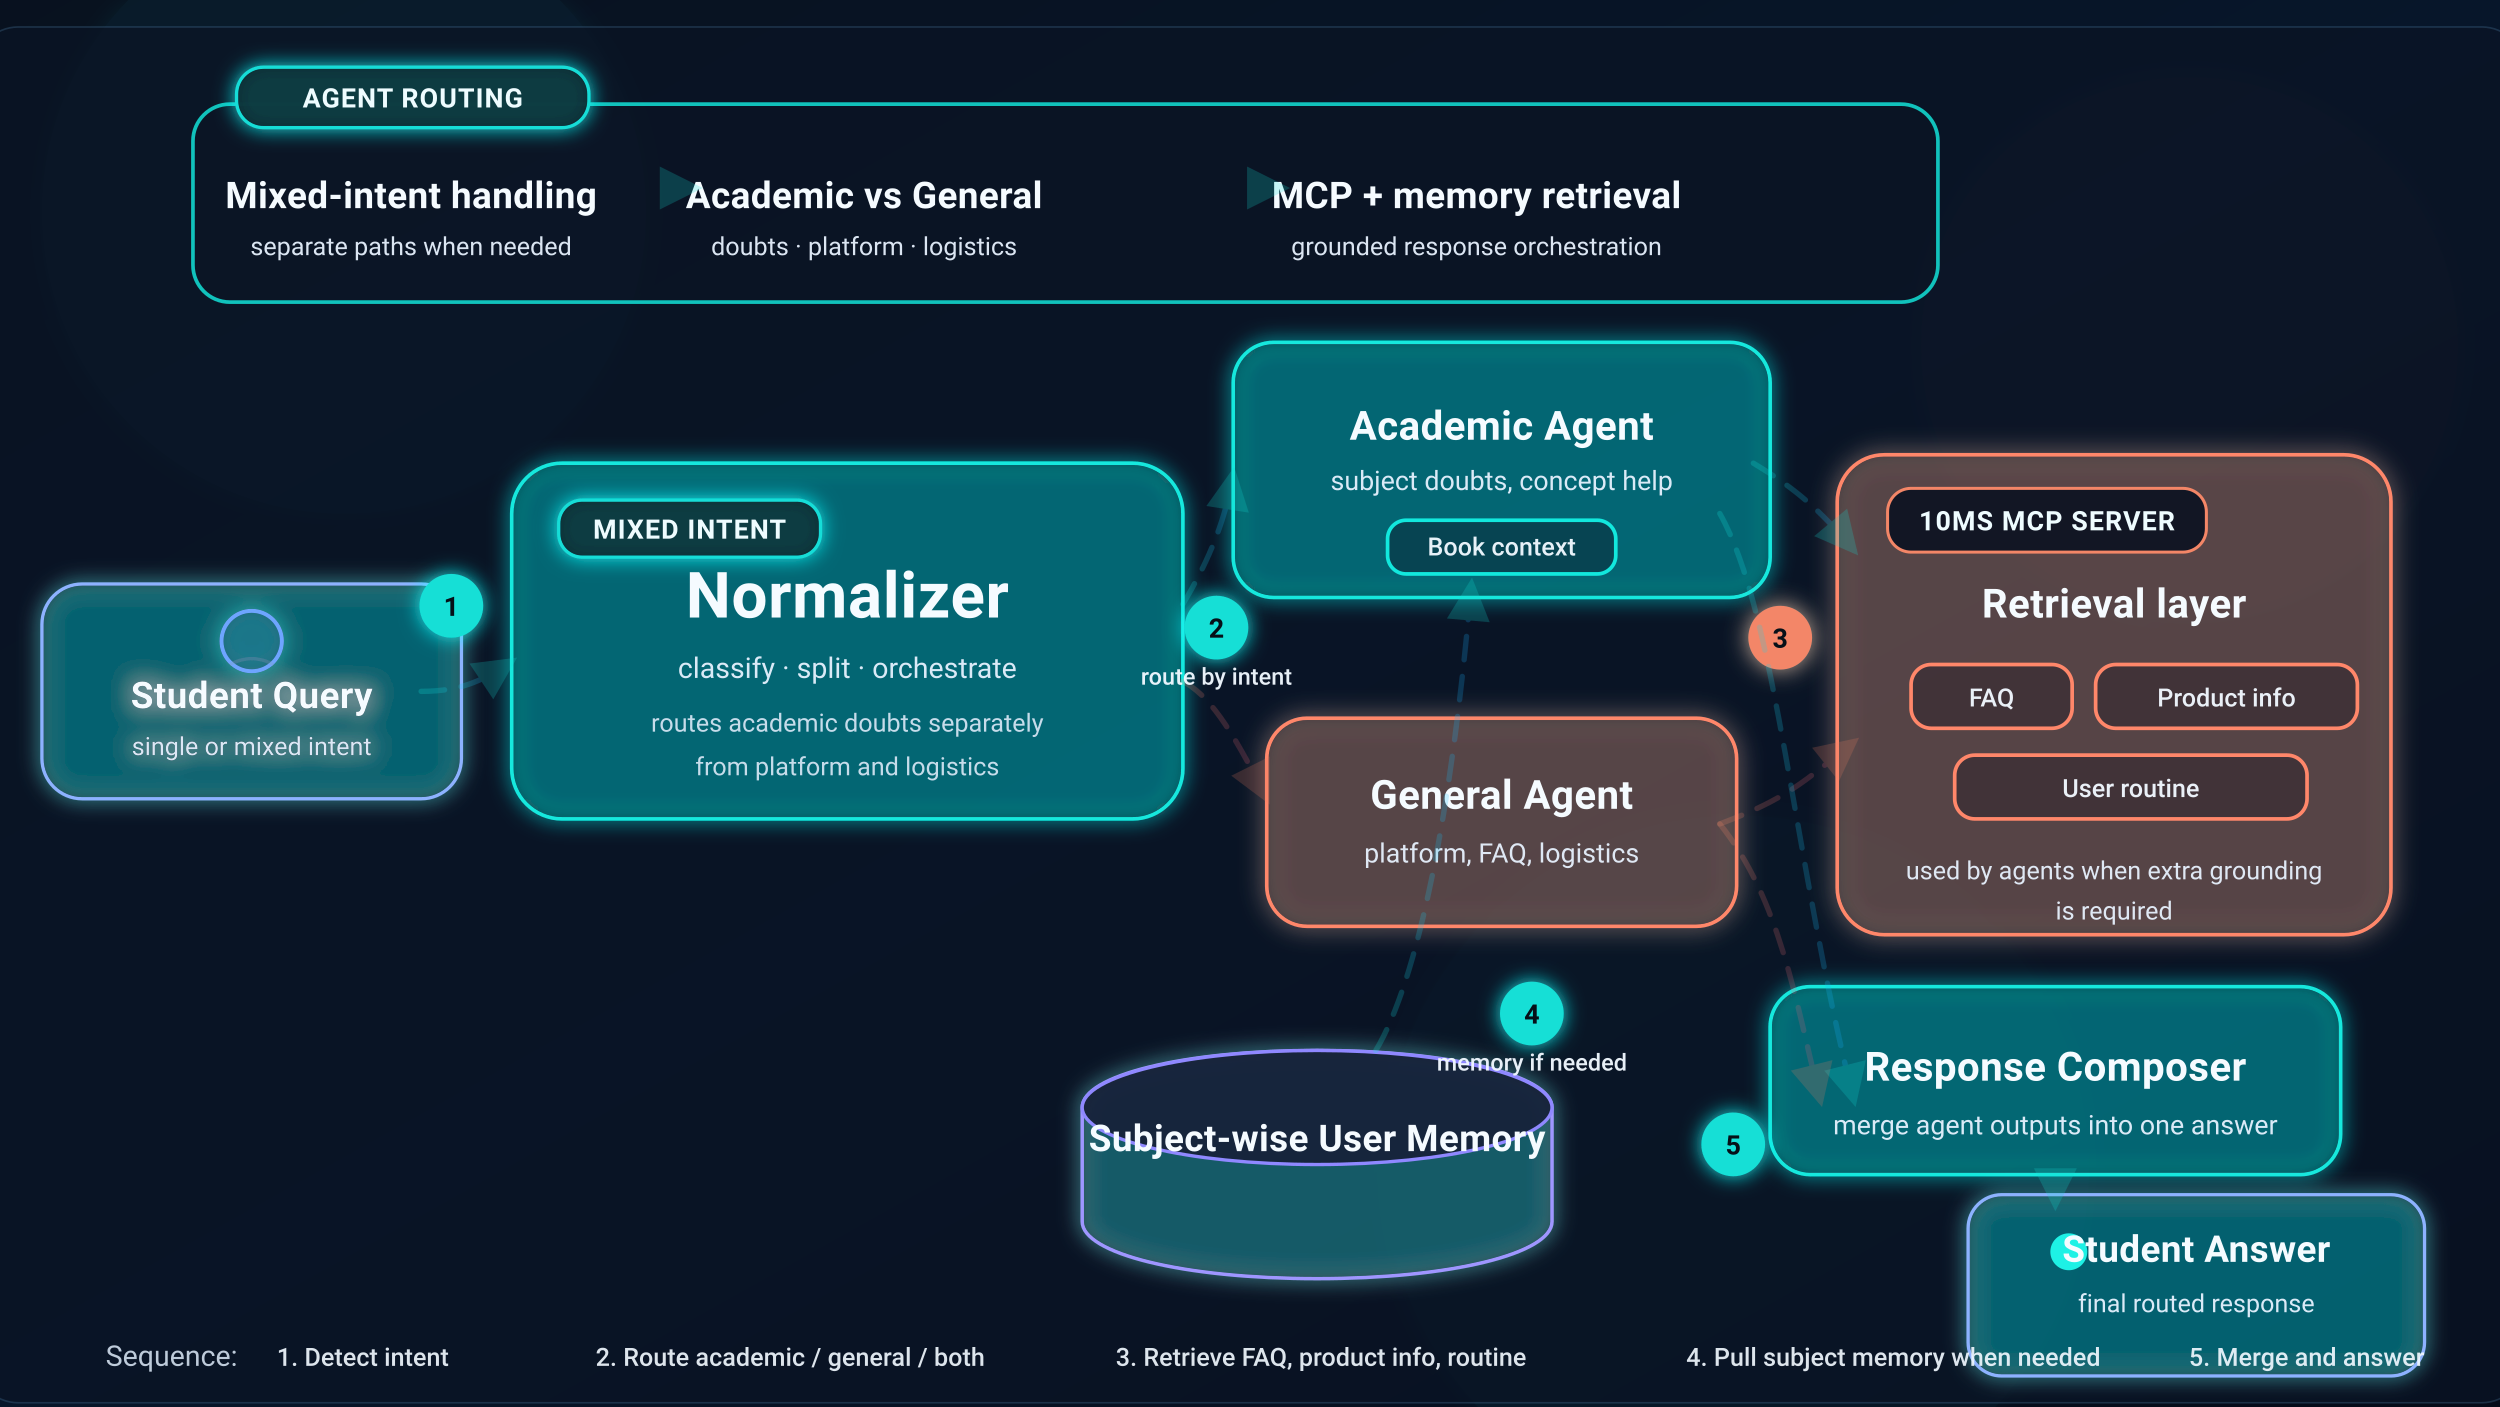
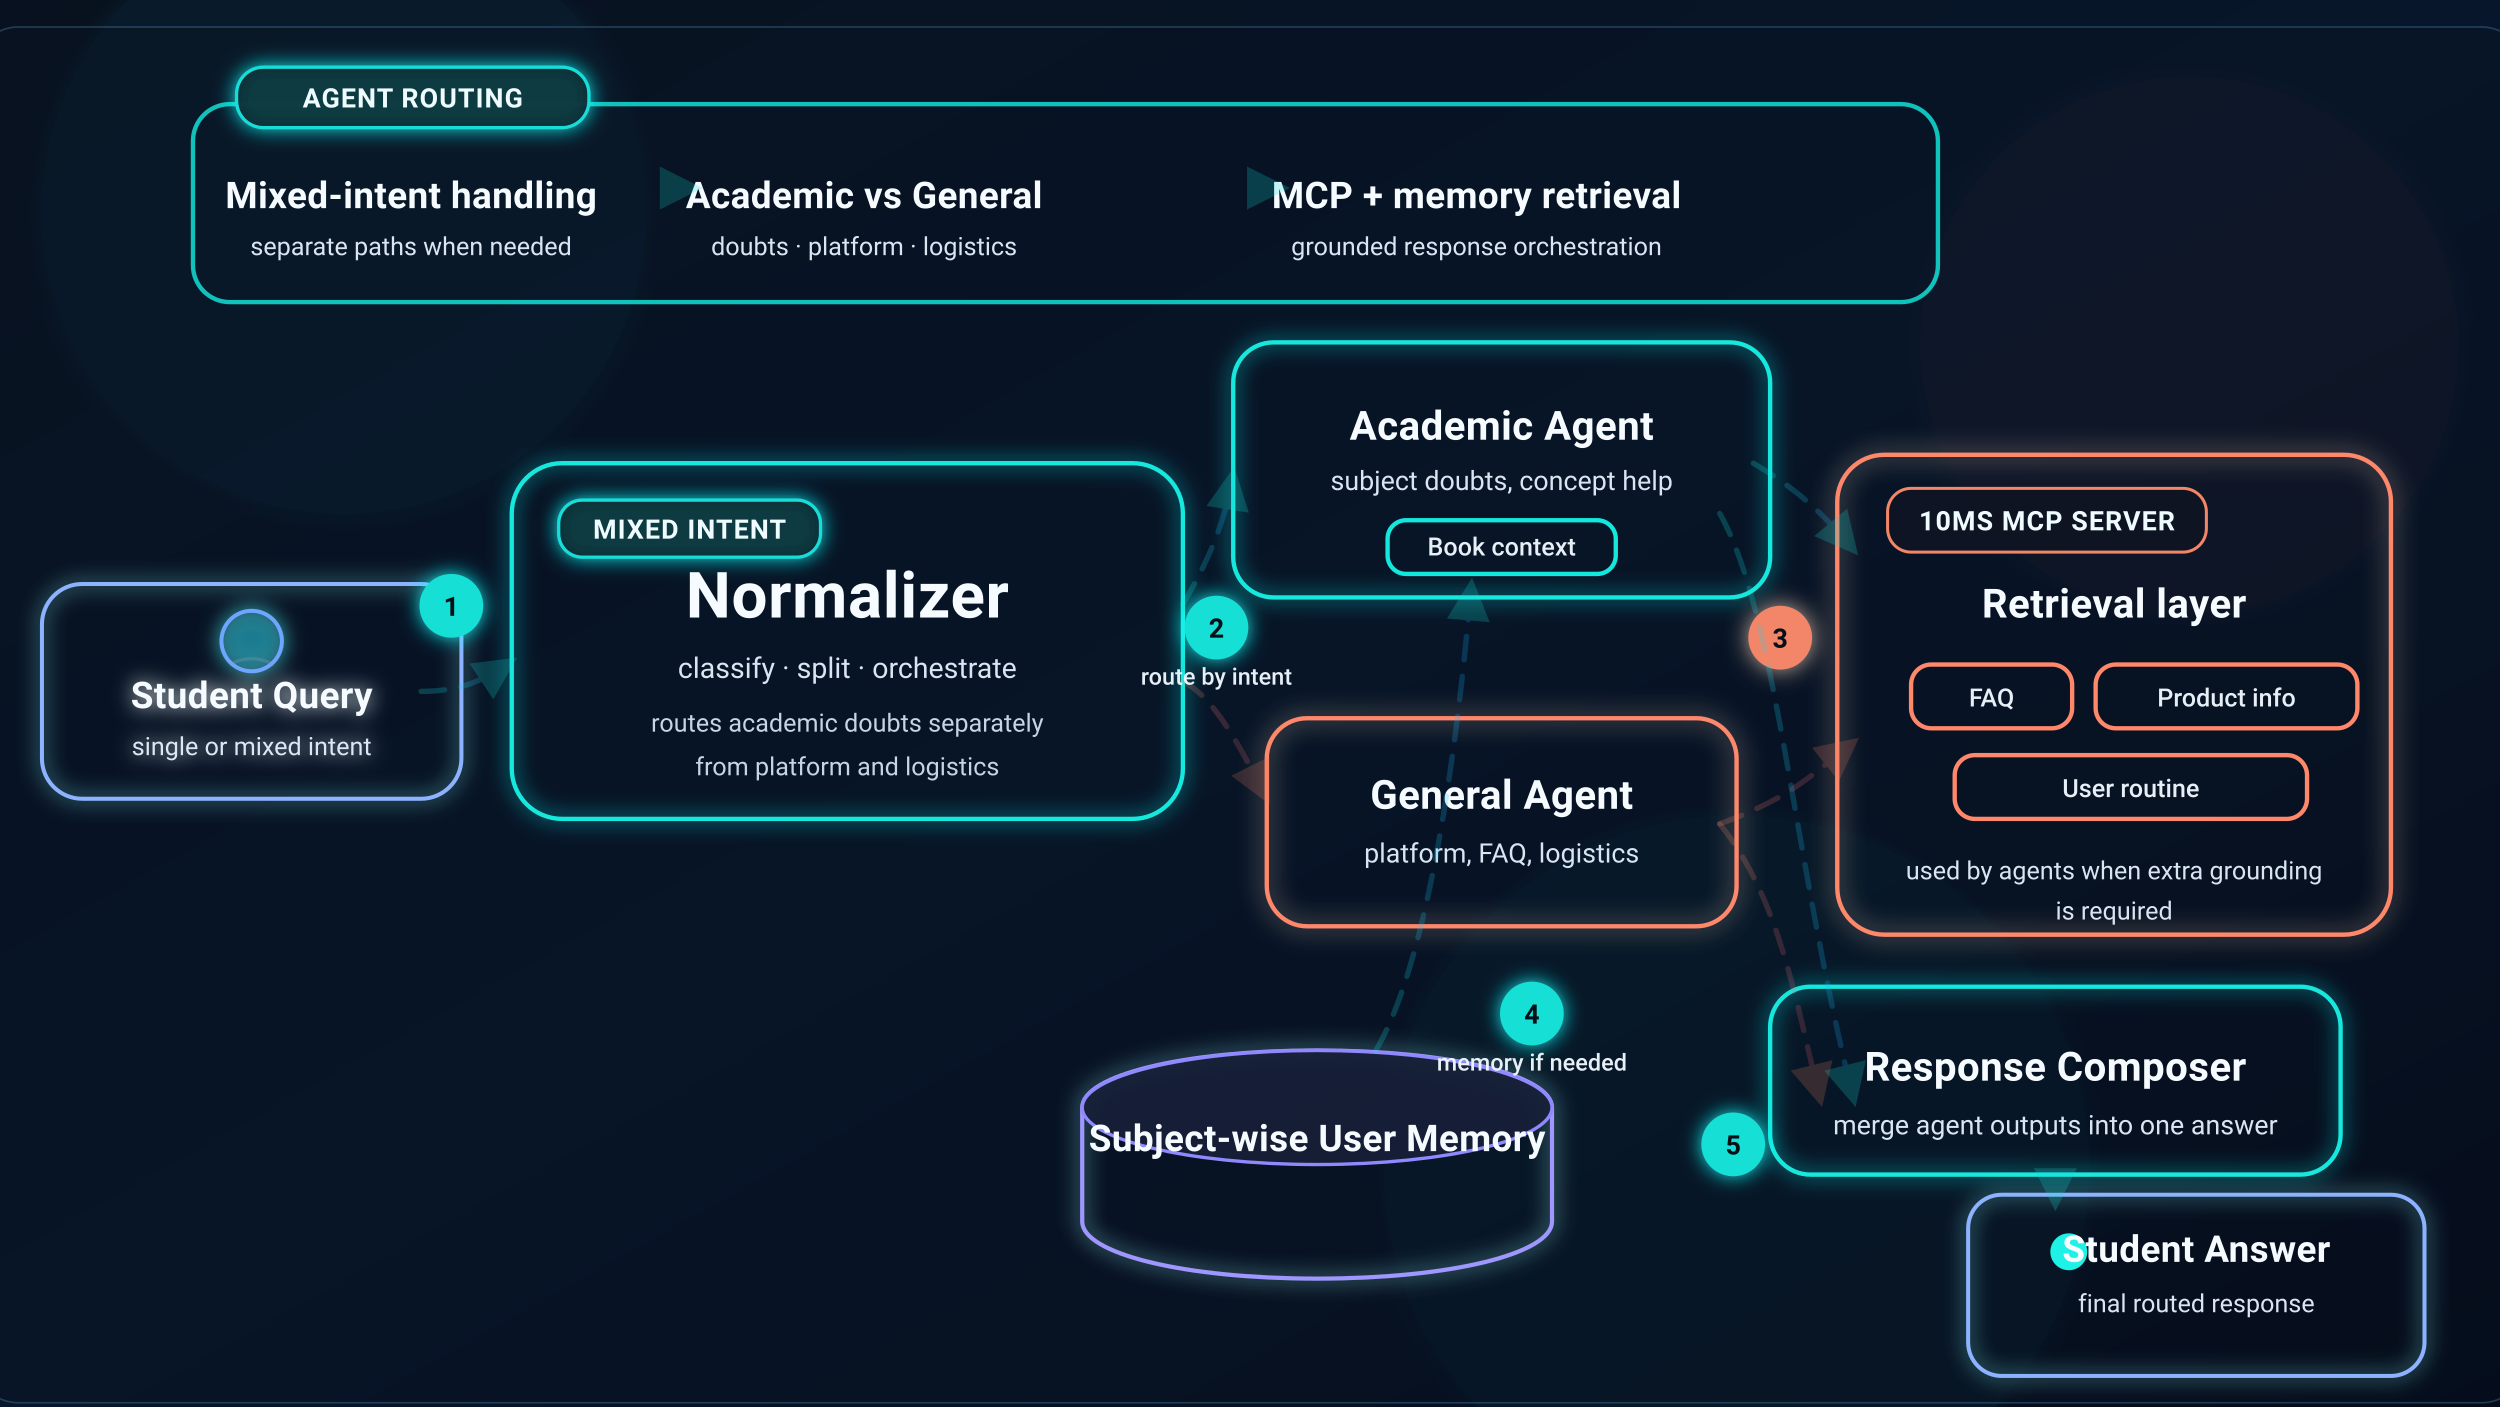
<svg xmlns="http://www.w3.org/2000/svg" width="1600" height="900" viewBox="55 48 1490 790" role="img" aria-labelledby="title desc">
  <defs>
    <linearGradient id="bg" x1="0" y1="0" x2="1" y2="1">
      <stop offset="0%" stop-color="#08111e" />
      <stop offset="50%" stop-color="#07162a" />
      <stop offset="100%" stop-color="#040916" />
    </linearGradient>
    <linearGradient id="cyanStroke" x1="0" y1="0" x2="1" y2="0">
      <stop offset="0%" stop-color="#12e8dd" />
      <stop offset="100%" stop-color="#1aa8ff" />
    </linearGradient>
    <linearGradient id="orangeStroke" x1="0" y1="0" x2="1" y2="0">
      <stop offset="0%" stop-color="#ff8d68" />
      <stop offset="100%" stop-color="#e3567c" />
    </linearGradient>
    <filter id="softGlow" x="-50%" y="-50%" width="200%" height="200%">
      <feGaussianBlur stdDeviation="6" result="blur" />
      <feColorMatrix in="blur" type="matrix" values="1 0 0 0 0  0 1 0 0 0.85  0 0 1 0 0.95  0 0 0 0.9 0" />
      <feMerge>
        <feMergeNode />
        <feMergeNode in="SourceGraphic" />
      </feMerge>
    </filter>
    <filter id="orangeGlow" x="-50%" y="-50%" width="200%" height="200%">
      <feGaussianBlur stdDeviation="7" result="blur" />
      <feColorMatrix in="blur" type="matrix" values="1 0 0 0 0.95  0 1 0 0 0.45  0 0 1 0 0.35  0 0 0 0.8 0" />
      <feMerge>
        <feMergeNode />
        <feMergeNode in="SourceGraphic" />
      </feMerge>
    </filter>
    <marker id="arrowCyan" viewBox="0 0 10 10" refX="8.5" refY="5" markerWidth="8" markerHeight="8" orient="auto-start-reverse">
      <path d="M 0 0 L 10 5 L 0 10 z" fill="#11d9d3" />
    </marker>
    <marker id="arrowOrange" viewBox="0 0 10 10" refX="8.5" refY="5" markerWidth="8" markerHeight="8" orient="auto-start-reverse">
      <path d="M 0 0 L 10 5 L 0 10 z" fill="#f07c5f" />
    </marker>
    <style>
      text { font-family: system-ui, -apple-system, "Segoe UI", Roboto, "Helvetica Neue", Arial, sans-serif; }
-       .panel { fill: rgba(10, 20, 36, 0.72); stroke: rgba(80, 130, 170, 0.28); }
-       .boxCyan { fill: rgba(12, 23, 36, 0.42); stroke: #12e8dd; stroke-width: 2.2; }
-       .boxBlue { fill: rgba(12, 23, 38, 0.38); stroke: #8db2ff; stroke-width: 2; }
-       .boxOrange { fill: rgba(24, 20, 30, 0.34); stroke: #ff876a; stroke-width: 2.2; }
-       .boxPurple { fill: rgba(20, 21, 44, 0.32); stroke: #9f96ff; stroke-width: 2.1; }
+       .panel { fill: rgba(10, 20, 36, 0.38); stroke: rgba(80, 130, 170, 0.38); }
+       .boxCyan { fill: none; stroke: #12e8dd; stroke-width: 2.6; }
+       .boxBlue { fill: none; stroke: #8db2ff; stroke-width: 2.4; }
+       .boxOrange { fill: none; stroke: #ff876a; stroke-width: 2.6; }
+       .boxPurple { fill: none; stroke: #9f96ff; stroke-width: 2.5; }
      .title { fill: #f5fbff; font-size: 26px; font-weight: 600; letter-spacing: 0.01em; }
      .subtitle { fill: rgba(232, 242, 255, 0.94); font-size: 17px; font-weight: 400; }
-       .body { fill: #f2f8ff; font-size: 18px; font-weight: 400; }
      .muted { fill: rgba(220, 233, 247, 0.9); font-size: 16px; font-weight: 400; }
      .small { fill: rgba(240, 247, 255, 0.96); font-size: 15px; font-weight: 500; }
      .badgeText { fill: #061018; font-size: 16px; font-weight: 600; }
      .badgeCyan { fill: #12dfd6; }
      .badgeOrange { fill: #f38667; }
      .chip { fill: rgba(9, 21, 35, 0.95); stroke: #17ddd7; stroke-width: 2; }
      .chipOrange { fill: rgba(15, 20, 35, 0.95); stroke: #f38667; stroke-width: 1.8; }
      .chipText { fill: #eefcff; font-size: 16px; font-weight: 600; letter-spacing: 0.04em; }
      .stepPath { fill: none; stroke: url(#cyanStroke); stroke-width: 3.2; stroke-linecap: round; stroke-linejoin: round; marker-end: url(#arrowCyan); stroke-dasharray: 14 10; opacity: 0.22; }
      .stepPathOrange { fill: none; stroke: url(#orangeStroke); stroke-width: 3.2; stroke-linecap: round; stroke-linejoin: round; marker-end: url(#arrowOrange); stroke-dasharray: 14 10; opacity: 0.2; }
      .ghostLine { fill: none; stroke: rgba(126,162,193,0.35); stroke-width: 2; }
      .dotCyan { fill: #1ef1e5; }
      .dotOrange { fill: #f38566; }
      .dotPurple { fill: #b7a9ff; }
      .dash { animation: dashMove 1.6s linear infinite; }
      .s1 { animation: dashMove 1.6s linear infinite, glow1 12s ease-in-out infinite; }
      .s2 { animation: dashMove 1.6s linear infinite, glow2 12s ease-in-out infinite; }
      .s3 { animation: dashMove 1.6s linear infinite, glow3 12s ease-in-out infinite; }
      .s4 { animation: dashMove 1.6s linear infinite, glow4 12s ease-in-out infinite; }
      .s5 { animation: dashMove 1.6s linear infinite, glow5 12s ease-in-out infinite; }
      .topFlow { animation: dashMove 1.8s linear infinite, glowTop 12s ease-in-out infinite; }
      .stage1 { animation: fill1 12s ease-in-out infinite; }
      .stage2 { animation: fill2 12s ease-in-out infinite; }
      .stage3 { animation: fill3 12s ease-in-out infinite; }
      .stage4 { animation: fill4 12s ease-in-out infinite; }
      .stage5 { animation: fill5 12s ease-in-out infinite; }
      .flowDot1 { opacity: 0; animation: dot1 12s linear infinite; }
      .flowDot2 { opacity: 0; animation: dot2 12s linear infinite; }
      .flowDot3 { opacity: 0; animation: dot3 12s linear infinite; }
      .flowDot4 { opacity: 0; animation: dot4 12s linear infinite; }
      .flowDot5 { opacity: 0; animation: dot5 12s linear infinite; }
      .breath { animation: breathe 4s ease-in-out infinite; }
      .slowBreath { animation: breathe 5.5s ease-in-out infinite; }
      .interactive { cursor: pointer; }
      .interactive .hoverBox, .interactive .hoverLabel, .interactive .hoverSub, .interactive .hoverDot, .interactive .hoverStroke { transition: all .22s ease; }
-       .interactive:hover .hoverBox { stroke: #33fff4; stroke-width: 3.4; fill-opacity: 0.98; filter: url(#softGlow); }
+       .interactive:hover .hoverBox { stroke: #33fff4; stroke-width: 3.4; filter: url(#softGlow); }
      .interactive:hover .hoverLabel { fill: #ffffff; }
      .interactive:hover .hoverSub { fill: rgba(232,243,255,0.98); }
      .interactive:hover .hoverDot { fill: #4afbf2; filter: url(#softGlow); }
      .interactive:hover .hoverStroke { stroke: #3af6ef; stroke-width: 2.6; }

      @keyframes dashMove { from { stroke-dashoffset: 0; } to { stroke-dashoffset: -48; } }
      @keyframes breathe { 0%,100% { opacity: .8; } 50% { opacity: 1; } }
      @keyframes glowTop { 0%,6% { opacity: 0.18; stroke-width: 3.2; } 8%,18% { opacity: 0.95; stroke-width: 4.8; } 20%,100% { opacity: 0.18; stroke-width: 3.2; } }
      @keyframes glow1 { 0%,18% { opacity: 0.16; stroke-width: 3.2; } 20%,32% { opacity: 1; stroke-width: 4.8; } 34%,100% { opacity: 0.16; stroke-width: 3.2; } }
      @keyframes glow2 { 0%,32% { opacity: 0.16; stroke-width: 3.2; } 34%,46% { opacity: 1; stroke-width: 4.8; } 48%,100% { opacity: 0.16; stroke-width: 3.2; } }
      @keyframes glow3 { 0%,46% { opacity: 0.16; stroke-width: 3.2; } 48%,62% { opacity: 1; stroke-width: 4.8; } 64%,100% { opacity: 0.16; stroke-width: 3.2; } }
      @keyframes glow4 { 0%,62% { opacity: 0.16; stroke-width: 3.2; } 64%,76% { opacity: 1; stroke-width: 4.8; } 78%,100% { opacity: 0.16; stroke-width: 3.2; } }
      @keyframes glow5 { 0%,76% { opacity: 0.12; stroke-width: 3.2; } 78%,95% { opacity: 1; stroke-width: 4.8; } 97%,100% { opacity: 0.12; stroke-width: 3.2; } }
      @keyframes fill1 { 0%,18% { stroke-opacity: 0.45; fill-opacity: 0.72; } 20%,32% { stroke-opacity: 1; fill-opacity: 0.94; } 34%,100% { stroke-opacity: 0.45; fill-opacity: 0.72; } }
      @keyframes fill2 { 0%,32% { stroke-opacity: 0.45; fill-opacity: 0.72; } 34%,46% { stroke-opacity: 1; fill-opacity: 0.94; } 48%,100% { stroke-opacity: 0.45; fill-opacity: 0.72; } }
      @keyframes fill3 { 0%,46% { stroke-opacity: 0.45; fill-opacity: 0.72; } 48%,62% { stroke-opacity: 1; fill-opacity: 0.94; } 64%,100% { stroke-opacity: 0.45; fill-opacity: 0.72; } }
      @keyframes fill4 { 0%,62% { stroke-opacity: 0.45; fill-opacity: 0.72; } 64%,76% { stroke-opacity: 1; fill-opacity: 0.94; } 78%,100% { stroke-opacity: 0.45; fill-opacity: 0.72; } }
      @keyframes fill5 { 0%,76% { stroke-opacity: 0.45; fill-opacity: 0.72; } 78%,95% { stroke-opacity: 1; fill-opacity: 0.94; } 97%,100% { stroke-opacity: 0.45; fill-opacity: 0.72; } }
      @keyframes dot1 { 0%,19% { opacity: 0; } 20%,31% { opacity: 1; } 32%,100% { opacity: 0; } }
      @keyframes dot2 { 0%,33% { opacity: 0; } 34%,45% { opacity: 1; } 46%,100% { opacity: 0; } }
      @keyframes dot3 { 0%,47% { opacity: 0; } 48%,61% { opacity: 1; } 62%,100% { opacity: 0; } }
      @keyframes dot4 { 0%,63% { opacity: 0; } 64%,75% { opacity: 1; } 76%,100% { opacity: 0; } }
      @keyframes dot5 { 0%,77% { opacity: 0; } 78%,95% { opacity: 1; } 96%,100% { opacity: 0; } }
    </style>
  </defs>
  <rect width="1600" height="900" fill="url(#bg)" />
  <circle cx="260" cy="150" r="180" fill="#0db2d2" opacity="0.06" filter="url(#softGlow)" />
  <circle cx="1360" cy="230" r="160" fill="#ea6b60" opacity="0.05" filter="url(#orangeGlow)" />
  <circle cx="1090" cy="720" r="210" fill="#11d9d3" opacity="0.05" filter="url(#softGlow)" />
  <rect x="40" y="40" width="1520" height="820" rx="26" class="panel" />
  <g class="interactive">
    <rect x="170" y="86" width="1040" height="118" rx="22" class="boxCyan hoverBox" opacity="0.82" />
    <rect x="196" y="64" width="210" height="36" rx="16" class="chip" filter="url(#softGlow)" />
    <text x="301" y="88" text-anchor="middle" class="chipText">AGENT ROUTING</text>
    <text x="300" y="148" text-anchor="middle" class="title hoverLabel" style="font-size:22px;">Mixed-intent handling</text>
    <text x="300" y="176" text-anchor="middle" class="subtitle hoverSub" style="font-size:15px;">separate paths when needed</text>
    <text x="570" y="148" text-anchor="middle" class="title hoverLabel" style="font-size:22px;">Academic vs General</text>
    <text x="570" y="176" text-anchor="middle" class="subtitle hoverSub" style="font-size:15px;">doubts · platform · logistics</text>
    <text x="935" y="148" text-anchor="middle" class="title hoverLabel" style="font-size:22px;">MCP + memory retrieval</text>
    <text x="935" y="176" text-anchor="middle" class="subtitle hoverSub" style="font-size:15px;">grounded response orchestration</text>
    <path class="stepPath topFlow" d="M 390 136 L 470 136" />
    <path class="stepPath topFlow" d="M 682 136 L 820 136" />
  </g>
  <g class="stage1 interactive" filter="url(#softGlow)">
    <rect x="80" y="372" width="250" height="128" rx="24" class="boxBlue hoverBox" />
    <circle cx="205" cy="406" r="18" fill="rgba(32,74,118,0.58)" stroke="#6ea5ff" stroke-width="2.4" class="hoverStroke" />
    <path d="M 192 420 q 13 -7 26 0" class="ghostLine hoverStroke" />
    <text x="205" y="446" text-anchor="middle" class="title hoverLabel" style="font-size:22px;">Student Query</text>
    <text x="205" y="474" text-anchor="middle" class="subtitle hoverSub" style="font-size:15px;">single or mixed intent</text>
  </g>
  <g class="stage2 interactive">
    <rect x="360" y="300" width="400" height="212" rx="30" class="boxCyan hoverBox" filter="url(#softGlow)" />
    <rect x="388" y="322" width="156" height="34" rx="14" class="chip" filter="url(#softGlow)" />
    <text x="466" y="345" text-anchor="middle" class="chipText">MIXED INTENT</text>
    <text x="560" y="392" text-anchor="middle" class="title hoverLabel" style="font-size:38px;">Normalizer</text>
    <text x="560" y="428" text-anchor="middle" class="subtitle hoverSub" style="font-size:17px;">classify · split · orchestrate</text>
    <text x="560" y="460" text-anchor="middle" class="muted hoverSub" style="font-size:15px;">routes academic doubts separately</text>
    <text x="560" y="486" text-anchor="middle" class="muted hoverSub" style="font-size:15px;">from platform and logistics</text>
  </g>
  <g class="stage3 interactive">
    <rect x="790" y="228" width="320" height="152" rx="24" class="boxCyan hoverBox" filter="url(#softGlow)" />
    <text x="950" y="286" text-anchor="middle" class="title hoverLabel" style="font-size:24px;">Academic Agent</text>
    <text x="950" y="316" text-anchor="middle" class="subtitle hoverSub" style="font-size:16px;">subject doubts, concept help</text>
    <rect x="882" y="334" width="136" height="32" rx="11" class="boxCyan hoverBox" />
    <text x="950" y="355" text-anchor="middle" class="small hoverSub">Book context</text>
  </g>
  <g class="stage3 interactive">
    <rect x="810" y="452" width="280" height="124" rx="24" class="boxOrange hoverBox" filter="url(#orangeGlow)" />
    <text x="950" y="506" text-anchor="middle" class="title hoverLabel" style="font-size:24px;">General Agent</text>
    <text x="950" y="538" text-anchor="middle" class="subtitle hoverSub" style="font-size:16px;">platform, FAQ, logistics</text>
  </g>
  <g class="stage4 interactive">
    <path d="M 700 684 C 700 665, 760 650, 840 650 C 920 650, 980 665, 980 684 L 980 752 C 980 771, 920 786, 840 786 C 760 786, 700 771, 700 752 Z" class="boxPurple hoverBox" filter="url(#softGlow)" />
    <ellipse cx="840" cy="684" rx="140" ry="34" fill="rgba(23,31,56,0.9)" stroke="#8f88ff" stroke-width="2" class="hoverStroke" />
    <text x="840" y="710" text-anchor="middle" class="title hoverLabel" style="font-size:22px;">Subject-wise User Memory</text>
  </g>
  <g class="stage4 interactive">
    <rect x="1150" y="295" width="330" height="286" rx="28" class="boxOrange hoverBox" filter="url(#orangeGlow)" />
    <rect x="1180" y="315" width="190" height="38" rx="14" class="chipOrange" />
    <text x="1275" y="340" text-anchor="middle" class="chipText">10MS MCP SERVER</text>
    <text x="1315" y="392" text-anchor="middle" class="title hoverLabel" style="font-size:24px;">Retrieval layer</text>
    <rect x="1194" y="420" width="96" height="38" rx="12" class="boxOrange hoverBox" />
    <rect x="1304" y="420" width="156" height="38" rx="12" class="boxOrange hoverBox" />
    <rect x="1220" y="474" width="210" height="38" rx="12" class="boxOrange hoverBox" />
    <text x="1242" y="445" text-anchor="middle" class="small hoverSub">FAQ</text>
    <text x="1382" y="445" text-anchor="middle" class="small hoverSub">Product info</text>
    <text x="1325" y="499" text-anchor="middle" class="small hoverSub">User routine</text>
    <text x="1315" y="548" text-anchor="middle" class="subtitle hoverSub" style="font-size:15px;">used by agents when extra grounding</text>
    <text x="1315" y="572" text-anchor="middle" class="subtitle hoverSub" style="font-size:15px;">is required</text>
  </g>
  <g class="stage5 interactive">
    <rect x="1110" y="612" width="340" height="112" rx="24" class="boxCyan hoverBox" filter="url(#softGlow)" />
    <text x="1280" y="668" text-anchor="middle" class="title hoverLabel" style="font-size:24px;">Response Composer</text>
    <text x="1280" y="700" text-anchor="middle" class="subtitle hoverSub" style="font-size:16px;">merge agent outputs into one answer</text>
  </g>
  <g class="stage5 interactive">
    <rect x="1228" y="736" width="272" height="108" rx="20" class="boxBlue hoverBox" filter="url(#softGlow)" />
    <circle cx="1288" cy="770" r="11" class="dotCyan breath hoverDot" />
    <text x="1364" y="776" text-anchor="middle" class="title hoverLabel" style="font-size:22px;">Student Answer</text>
    <text x="1364" y="806" text-anchor="middle" class="subtitle hoverSub" style="font-size:15px;">final routed response</text>
  </g>
  <g>
    <path d="M 306 436 C 332 436, 345 428, 360 418" class="stepPath s1" />
    <circle cx="344" cy="414" r="8" class="dotCyan flowDot1" filter="url(#softGlow)">
      <animateMotion dur="12s" repeatCount="indefinite" path="M 306 436 C 332 436, 345 428, 360 418" />
    </circle>
    <circle cx="324" cy="385" r="19" class="badgeCyan" filter="url(#softGlow)" />
    <text x="324" y="391" text-anchor="middle" class="badgeText">1</text>
    <path d="M 760 384 C 772 364, 785 338, 790 306" class="stepPath s2" />
    <path d="M 760 430 C 775 438, 788 456, 810 500" class="stepPathOrange s2" />
    <circle cx="782" cy="354" r="8" class="dotCyan flowDot2" filter="url(#softGlow)">
      <animateMotion dur="12s" repeatCount="indefinite" path="M 760 384 C 772 364, 785 338, 790 306" />
    </circle>
    <circle cx="784" cy="456" r="8" class="dotOrange flowDot2" filter="url(#orangeGlow)">
      <animateMotion dur="12s" repeatCount="indefinite" path="M 760 430 C 775 438, 788 456, 810 500" />
    </circle>
    <circle cx="780" cy="398" r="19" class="badgeCyan" filter="url(#softGlow)" />
    <text x="780" y="404" text-anchor="middle" class="badgeText">2</text>
    <text x="780" y="432" text-anchor="middle" class="small" style="font-size:14px;">route by intent</text>
    <path d="M 1100 300 C 1125 315, 1140 328, 1160 352" class="stepPath s3" />
    <path d="M 1080 515 C 1120 500, 1130 490, 1160 466" class="stepPathOrange s3" />
    <circle cx="1122" cy="328" r="8" class="dotCyan flowDot3" filter="url(#softGlow)">
      <animateMotion dur="12s" repeatCount="indefinite" path="M 1100 300 C 1125 315, 1140 328, 1160 352" />
    </circle>
    <circle cx="1122" cy="492" r="8" class="dotOrange flowDot3" filter="url(#orangeGlow)">
      <animateMotion dur="12s" repeatCount="indefinite" path="M 1080 515 C 1120 500, 1130 490, 1160 466" />
    </circle>
    <circle cx="1116" cy="404" r="19" class="badgeOrange" filter="url(#orangeGlow)" />
    <text x="1116" y="410" text-anchor="middle" class="badgeText">3</text>
    <path d="M 875 650 C 900 608, 920 510, 932 372" class="stepPath s4" />
    <circle cx="905" cy="560" r="8" class="dotPurple flowDot4" filter="url(#softGlow)">
      <animateMotion dur="12s" repeatCount="indefinite" path="M 875 650 C 900 608, 920 510, 932 372" />
    </circle>
    <circle cx="968" cy="628" r="19" class="badgeCyan" filter="url(#softGlow)" />
    <text x="968" y="634" text-anchor="middle" class="badgeText">4</text>
    <text x="968" y="662" text-anchor="middle" class="small" style="font-size:14px;">memory if needed</text>
    <path d="M 1080 330 C 1114 390, 1124 538, 1160 680" class="stepPath s5" />
    <path d="M 1080 515 C 1116 560, 1125 620, 1140 680" class="stepPathOrange s5" />
    <path d="M 1280 720 L 1280 742" class="stepPath s5" />
    <circle cx="1112" cy="520" r="8" class="dotCyan flowDot5" filter="url(#softGlow)">
      <animateMotion dur="12s" repeatCount="indefinite" path="M 1080 330 C 1114 390, 1124 538, 1160 680" />
    </circle>
    <circle cx="1114" cy="600" r="8" class="dotOrange flowDot5" filter="url(#orangeGlow)">
      <animateMotion dur="12s" repeatCount="indefinite" path="M 1080 515 C 1116 560, 1125 620, 1140 680" />
    </circle>
    <circle cx="1280" cy="732" r="8" class="dotCyan flowDot5" filter="url(#softGlow)">
      <animateMotion dur="12s" repeatCount="indefinite" path="M 1280 720 L 1280 742" />
    </circle>
    <circle cx="1088" cy="706" r="19" class="badgeCyan" filter="url(#softGlow)" />
    <text x="1088" y="712" text-anchor="middle" class="badgeText">5</text>
  </g>
-   <g opacity="0.95">
-     <text x="118" y="838" class="muted" style="font-size:17px;">Sequence:</text>
-     <text x="220" y="838" class="small" style="font-size:15px;">1. Detect intent</text>
-     <text x="410" y="838" class="small" style="font-size:15px;">2. Route academic / general / both</text>
-     <text x="720" y="838" class="small" style="font-size:15px;">3. Retrieve FAQ, product info, routine</text>
-     <text x="1060" y="838" class="small" style="font-size:15px;">4. Pull subject memory when needed</text>
-     <text x="1500" y="838" text-anchor="end" class="small" style="font-size:15px;">5. Merge and answer</text>
-   </g>
</svg>
